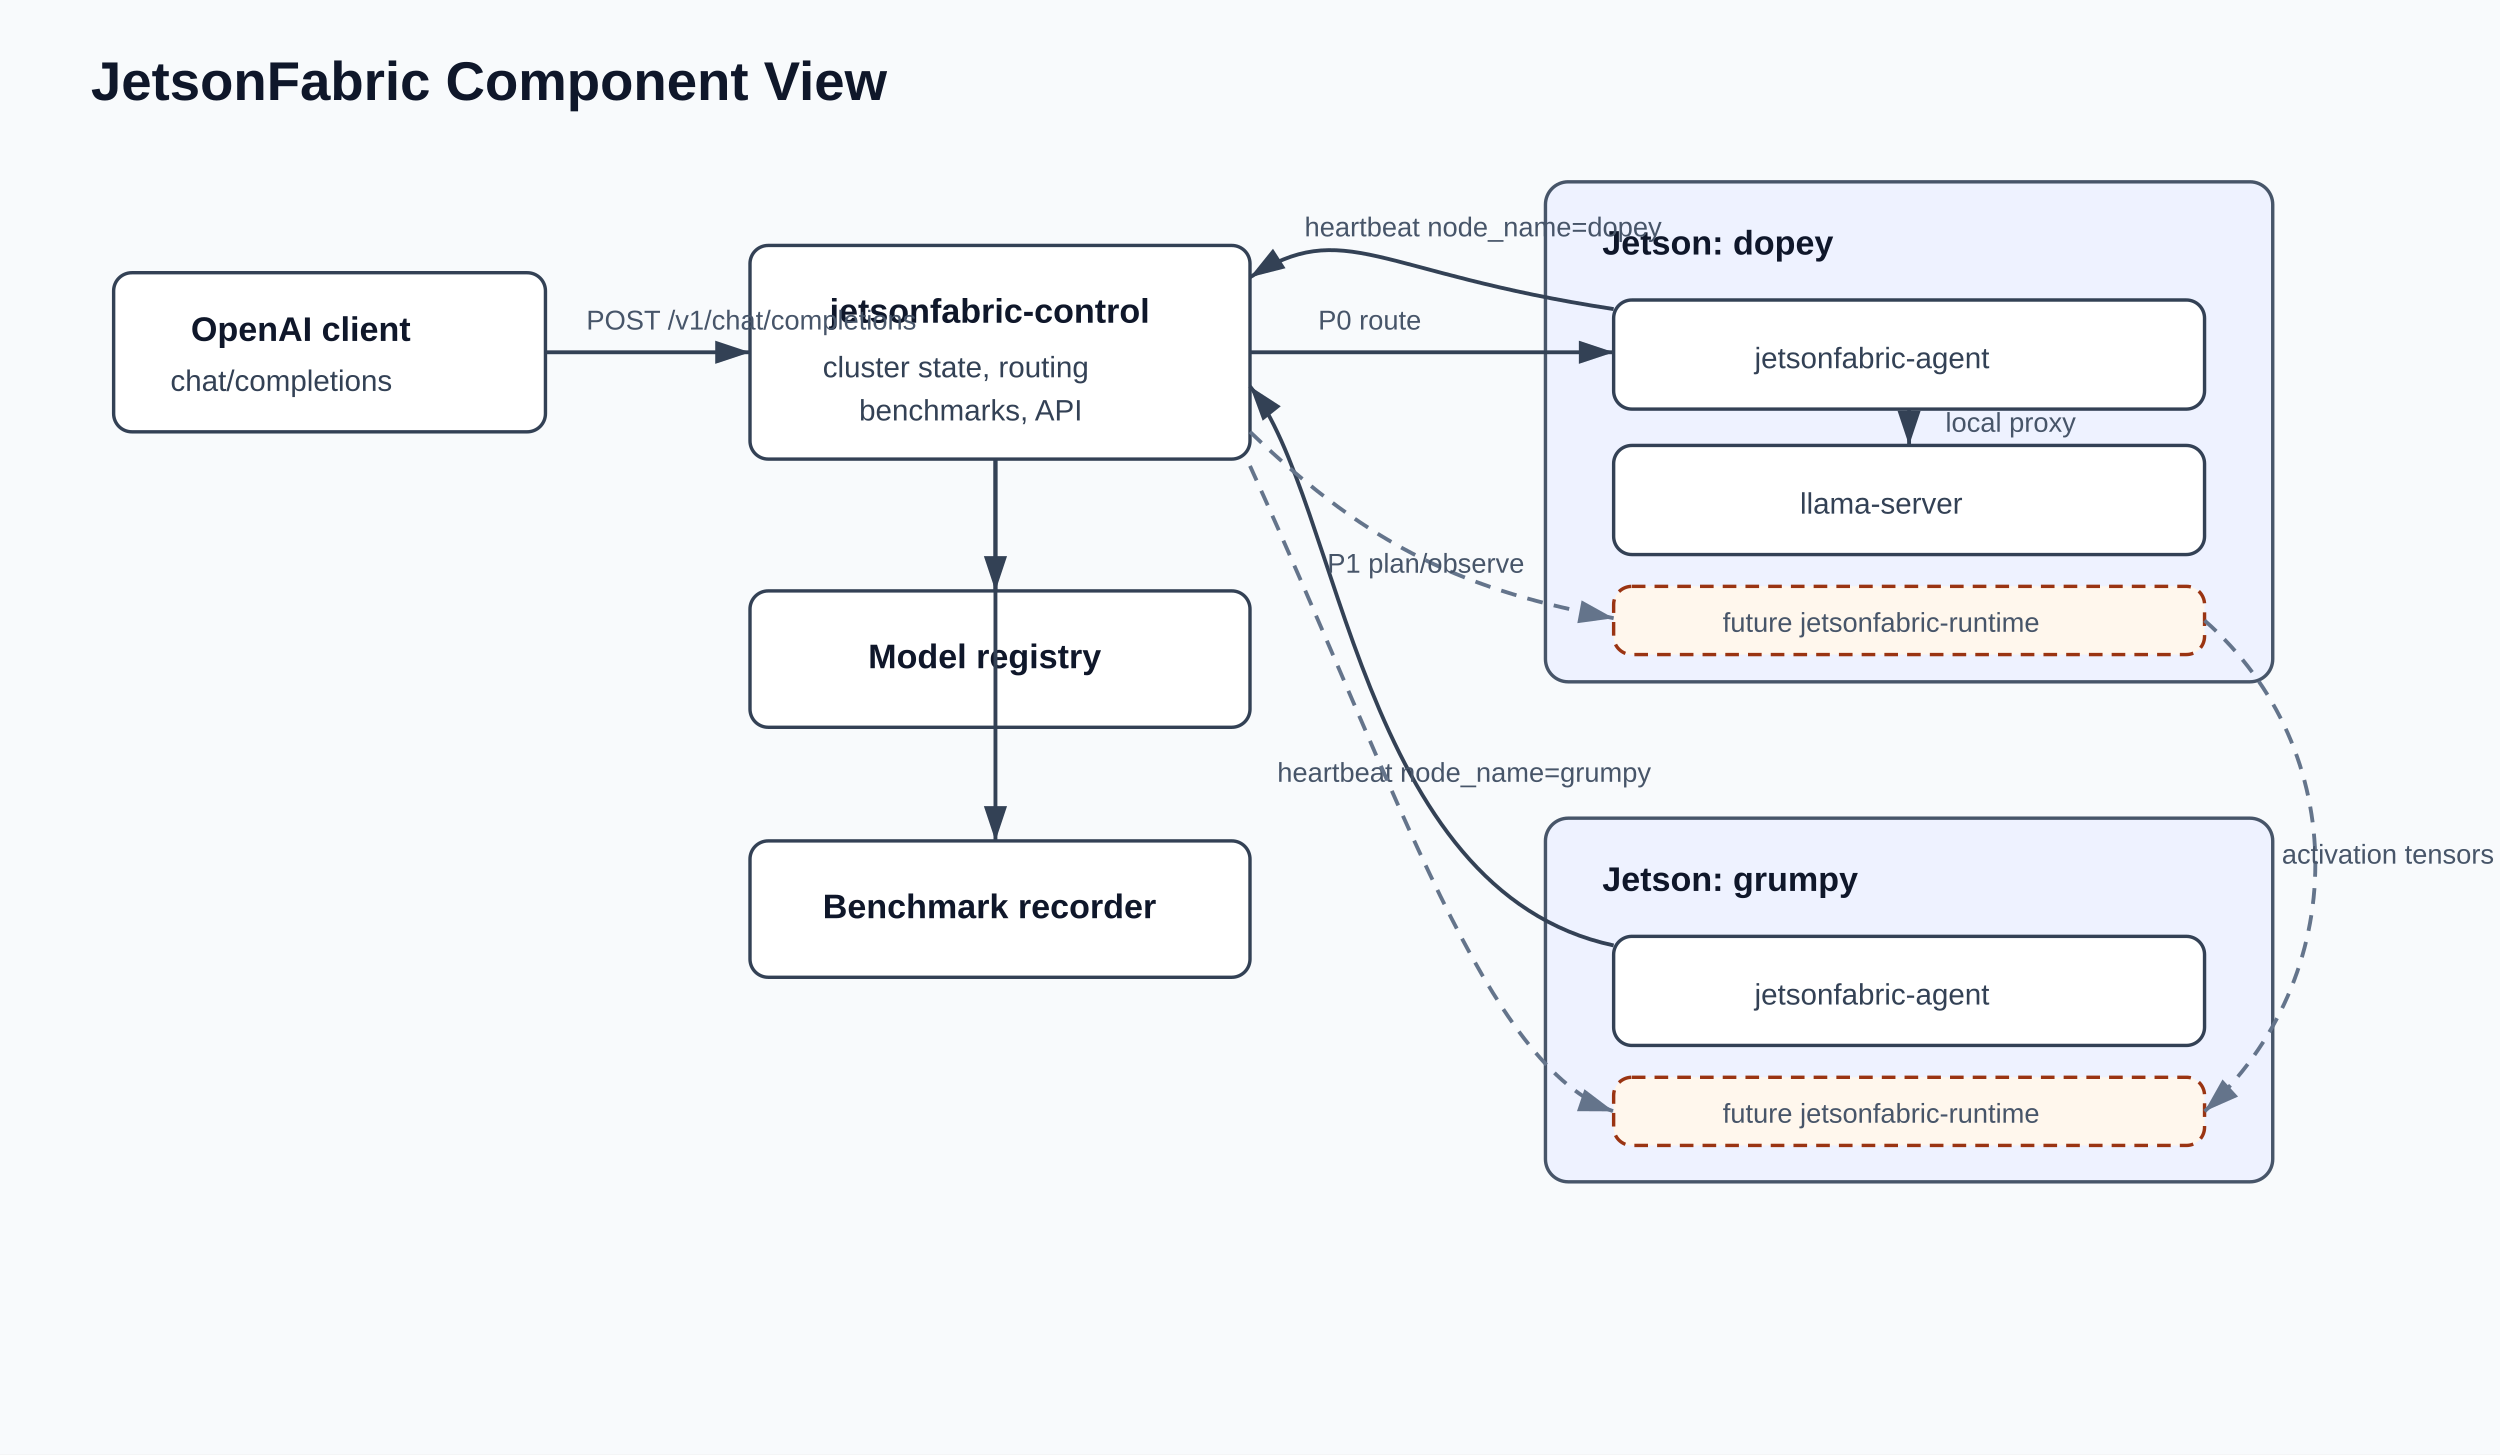
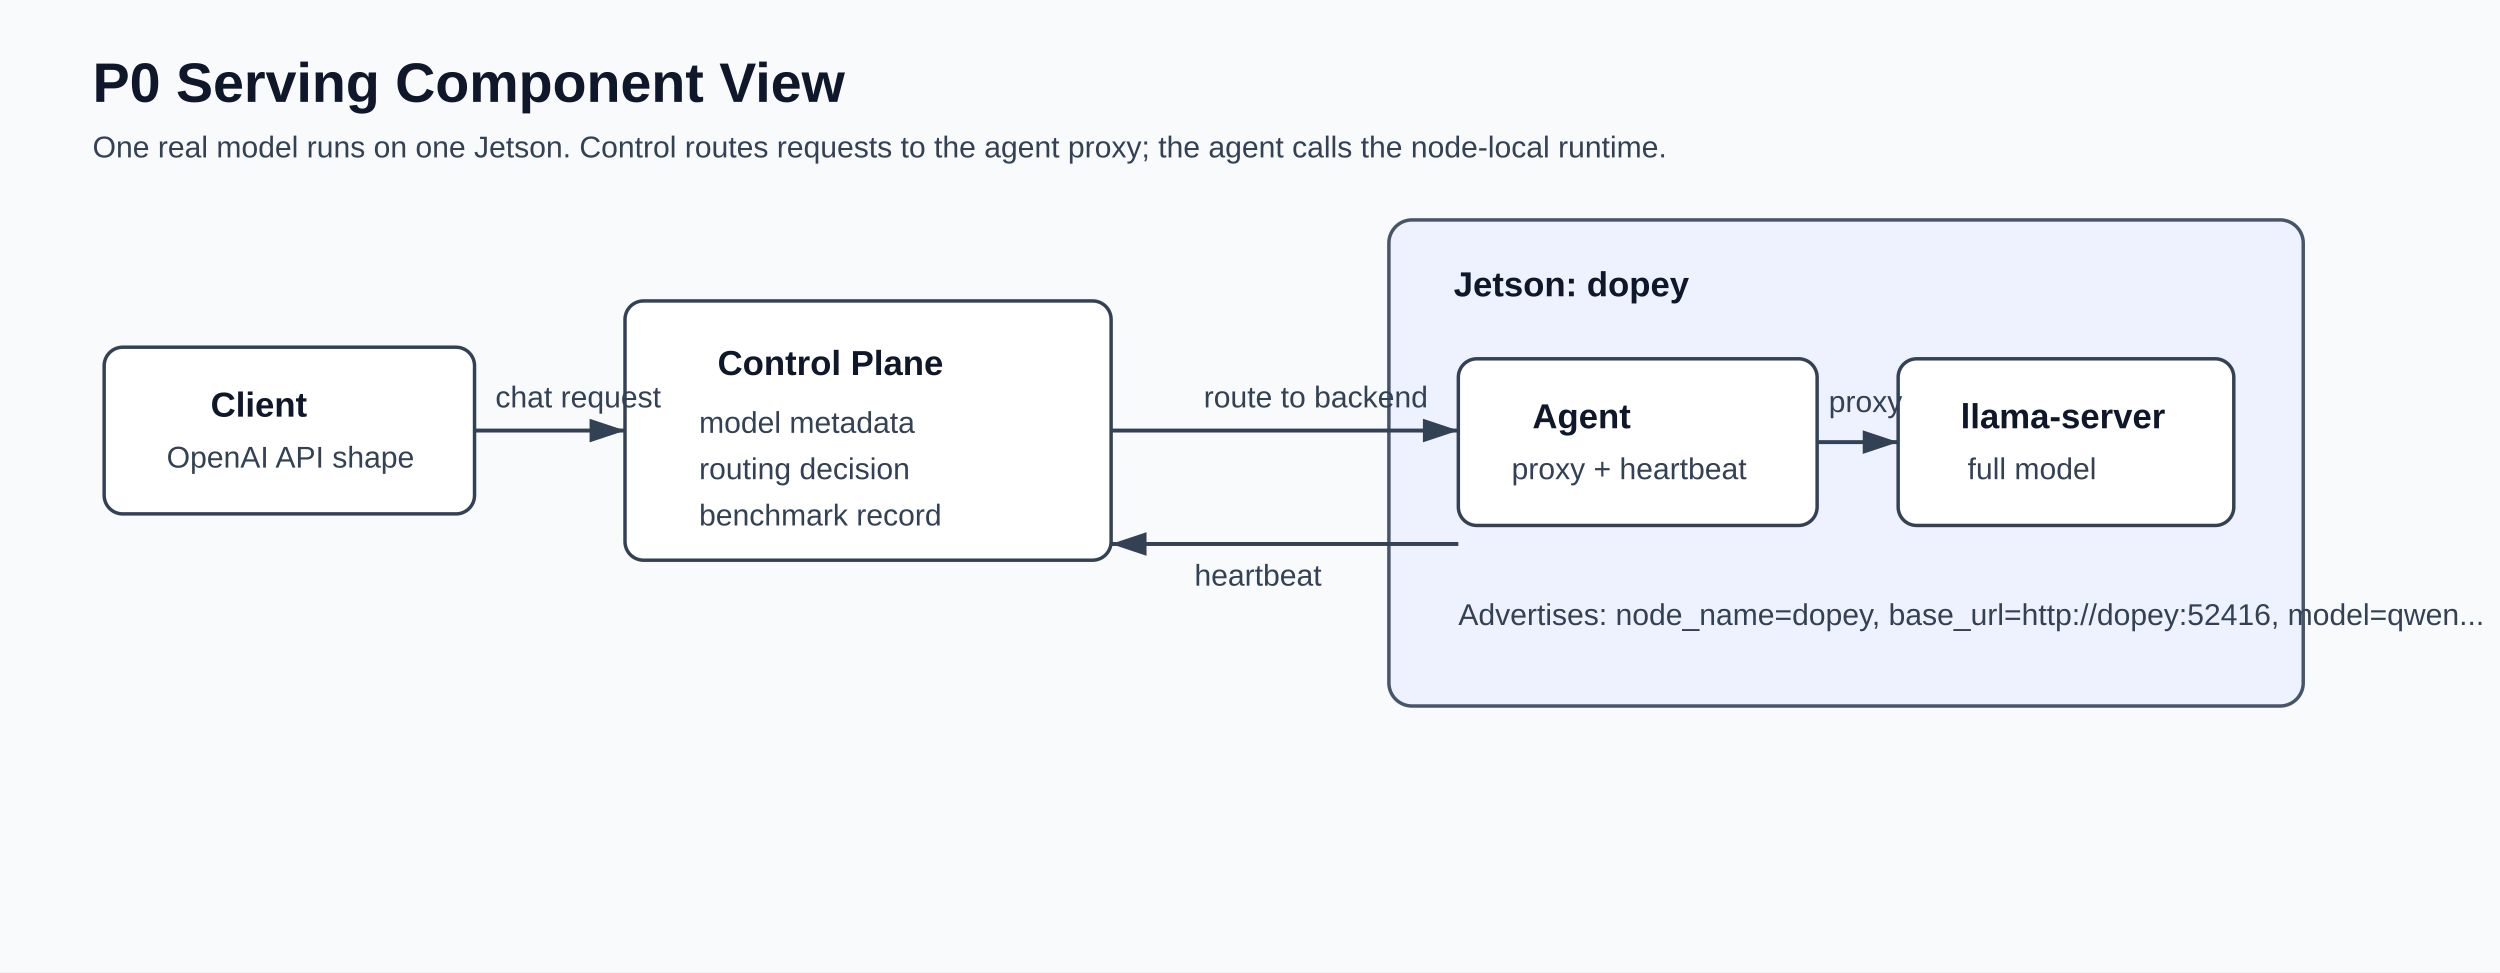
- <svg xmlns="http://www.w3.org/2000/svg" viewBox="0 0 1100 640" role="img" aria-labelledby="title desc">
+ <svg xmlns="http://www.w3.org/2000/svg" viewBox="0 0 1080 420" role="img" aria-labelledby="title desc">
  <defs>
    <marker id="arrow" markerWidth="10" markerHeight="10" refX="9" refY="3" orient="auto" markerUnits="strokeWidth">
      <path d="M0,0 L0,6 L9,3 z" fill="#334155" />
-     </marker>
-     <marker id="dash-arrow" markerWidth="10" markerHeight="10" refX="9" refY="3" orient="auto" markerUnits="strokeWidth">
-       <path d="M0,0 L0,6 L9,3 z" fill="#64748b" />
    </marker>
  </defs>
  <style>
    .bg { fill: #f8fafc; }
    .title { font: 700 24px Arial, sans-serif; fill: #0f172a; }
-     .label { font: 600 15px Arial, sans-serif; fill: #0f172a; }
+     .box { fill: #ffffff; stroke: #334155; stroke-width: 1.5; rx: 8; }
+     .jetson { fill: #eef2ff; stroke: #475569; stroke-width: 1.5; rx: 10; }
+     .label { font: 700 15px Arial, sans-serif; fill: #0f172a; }
    .small { font: 13px Arial, sans-serif; fill: #334155; }
-     .tiny { font: 12px Arial, sans-serif; fill: #475569; }
-     .box { fill: #ffffff; stroke: #334155; stroke-width: 1.5; rx: 8; }
-     .node { fill: #eef2ff; stroke: #475569; stroke-width: 1.5; rx: 10; }
-     .runtime { fill: #fff7ed; stroke: #9a3412; stroke-width: 1.5; stroke-dasharray: 6 4; rx: 8; }
    .arrow { stroke: #334155; stroke-width: 1.7; fill: none; marker-end: url(#arrow); }
-     .dash { stroke: #64748b; stroke-width: 1.7; fill: none; stroke-dasharray: 7 5; marker-end: url(#dash-arrow); }
  </style>
-   <rect class="bg" width="1100" height="640" />
-   <text class="title" x="40" y="44">JetsonFabric Component View</text>
-   <rect class="box" x="50" y="120" width="190" height="70" />
-   <text class="label" x="84" y="150">OpenAI client</text>
-   <text class="small" x="75" y="172">chat/completions</text>
-   <rect class="box" x="330" y="108" width="220" height="94" />
-   <text class="label" x="365" y="142">jetsonfabric-control</text>
-   <text class="small" x="362" y="166">cluster state, routing</text>
-   <text class="small" x="378" y="185">benchmarks, API</text>
-   <rect class="box" x="330" y="260" width="220" height="60" />
-   <text class="label" x="382" y="294">Model registry</text>
-   <rect class="box" x="330" y="370" width="220" height="60" />
-   <text class="label" x="362" y="404">Benchmark recorder</text>
-   <rect class="node" x="680" y="80" width="320" height="220" />
-   <text class="label" x="705" y="112">Jetson: dopey</text>
-   <rect class="box" x="710" y="132" width="260" height="48" />
-   <text class="small" x="772" y="162">jetsonfabric-agent</text>
-   <rect class="box" x="710" y="196" width="260" height="48" />
-   <text class="small" x="792" y="226">llama-server</text>
-   <rect class="runtime" x="710" y="258" width="260" height="30" />
-   <text class="tiny" x="758" y="278">future jetsonfabric-runtime</text>
-   <rect class="node" x="680" y="360" width="320" height="160" />
-   <text class="label" x="705" y="392">Jetson: grumpy</text>
-   <rect class="box" x="710" y="412" width="260" height="48" />
-   <text class="small" x="772" y="442">jetsonfabric-agent</text>
-   <rect class="runtime" x="710" y="474" width="260" height="30" />
-   <text class="tiny" x="758" y="494">future jetsonfabric-runtime</text>
-   <path class="arrow" d="M240 155 H330" />
-   <text class="tiny" x="258" y="145">POST /v1/chat/completions</text>
-   <path class="arrow" d="M550 155 H710" />
-   <text class="tiny" x="580" y="145">P0 route</text>
-   <path class="arrow" d="M840 180 V196" />
-   <text class="tiny" x="856" y="190">local proxy</text>
-   <path class="arrow" d="M438 202 V260" />
-   <path class="arrow" d="M438 202 V370" />
-   <path class="arrow" d="M710 136 C605 120 592 95 550 122" />
-   <text class="tiny" x="574" y="104">heartbeat node_name=dopey</text>
-   <path class="arrow" d="M710 416 C598 392 590 220 550 170" />
-   <text class="tiny" x="562" y="344">heartbeat node_name=grumpy</text>
-   <path class="dash" d="M550 190 C604 242 646 260 710 272" />
-   <path class="dash" d="M550 205 C616 350 654 470 710 489" />
-   <text class="tiny" x="584" y="252">P1 plan/observe</text>
-   <path class="dash" d="M970 273 C1035 330 1035 430 970 489" />
-   <text class="tiny" x="1004" y="380">activation tensors</text>
+   <rect class="bg" width="1080" height="420" />
+   <text class="title" x="40" y="44">P0 Serving Component View</text>
+   <text class="small" x="40" y="68">One real model runs on one Jetson. Control routes requests to the agent proxy; the agent calls the node-local runtime.</text>
+   <rect class="box" x="45" y="150" width="160" height="72" />
+   <text class="label" x="91" y="180">Client</text>
+   <text class="small" x="72" y="202">OpenAI API shape</text>
+   <rect class="box" x="270" y="130" width="210" height="112" />
+   <text class="label" x="310" y="162">Control Plane</text>
+   <text class="small" x="302" y="187">model metadata</text>
+   <text class="small" x="302" y="207">routing decision</text>
+   <text class="small" x="302" y="227">benchmark record</text>
+   <rect class="jetson" x="600" y="95" width="395" height="210" />
+   <text class="label" x="628" y="128">Jetson: dopey</text>
+   <rect class="box" x="630" y="155" width="155" height="72" />
+   <text class="label" x="662" y="185">Agent</text>
+   <text class="small" x="653" y="207">proxy + heartbeat</text>
+   <rect class="box" x="820" y="155" width="145" height="72" />
+   <text class="label" x="847" y="185">llama-server</text>
+   <text class="small" x="850" y="207">full model</text>
+   <text class="small" x="630" y="270">Advertises: node_name=dopey, base_url=http://dopey:52416, model=qwen...</text>
+   <path class="arrow" d="M205 186 H270" />
+   <text class="small" x="214" y="176">chat request</text>
+   <path class="arrow" d="M480 186 H630" />
+   <text class="small" x="520" y="176">route to backend</text>
+   <path class="arrow" d="M785 191 H820" />
+   <text class="small" x="790" y="178">proxy</text>
+   <path class="arrow" d="M630 235 H480" />
+   <text class="small" x="516" y="253">heartbeat</text>
</svg>
